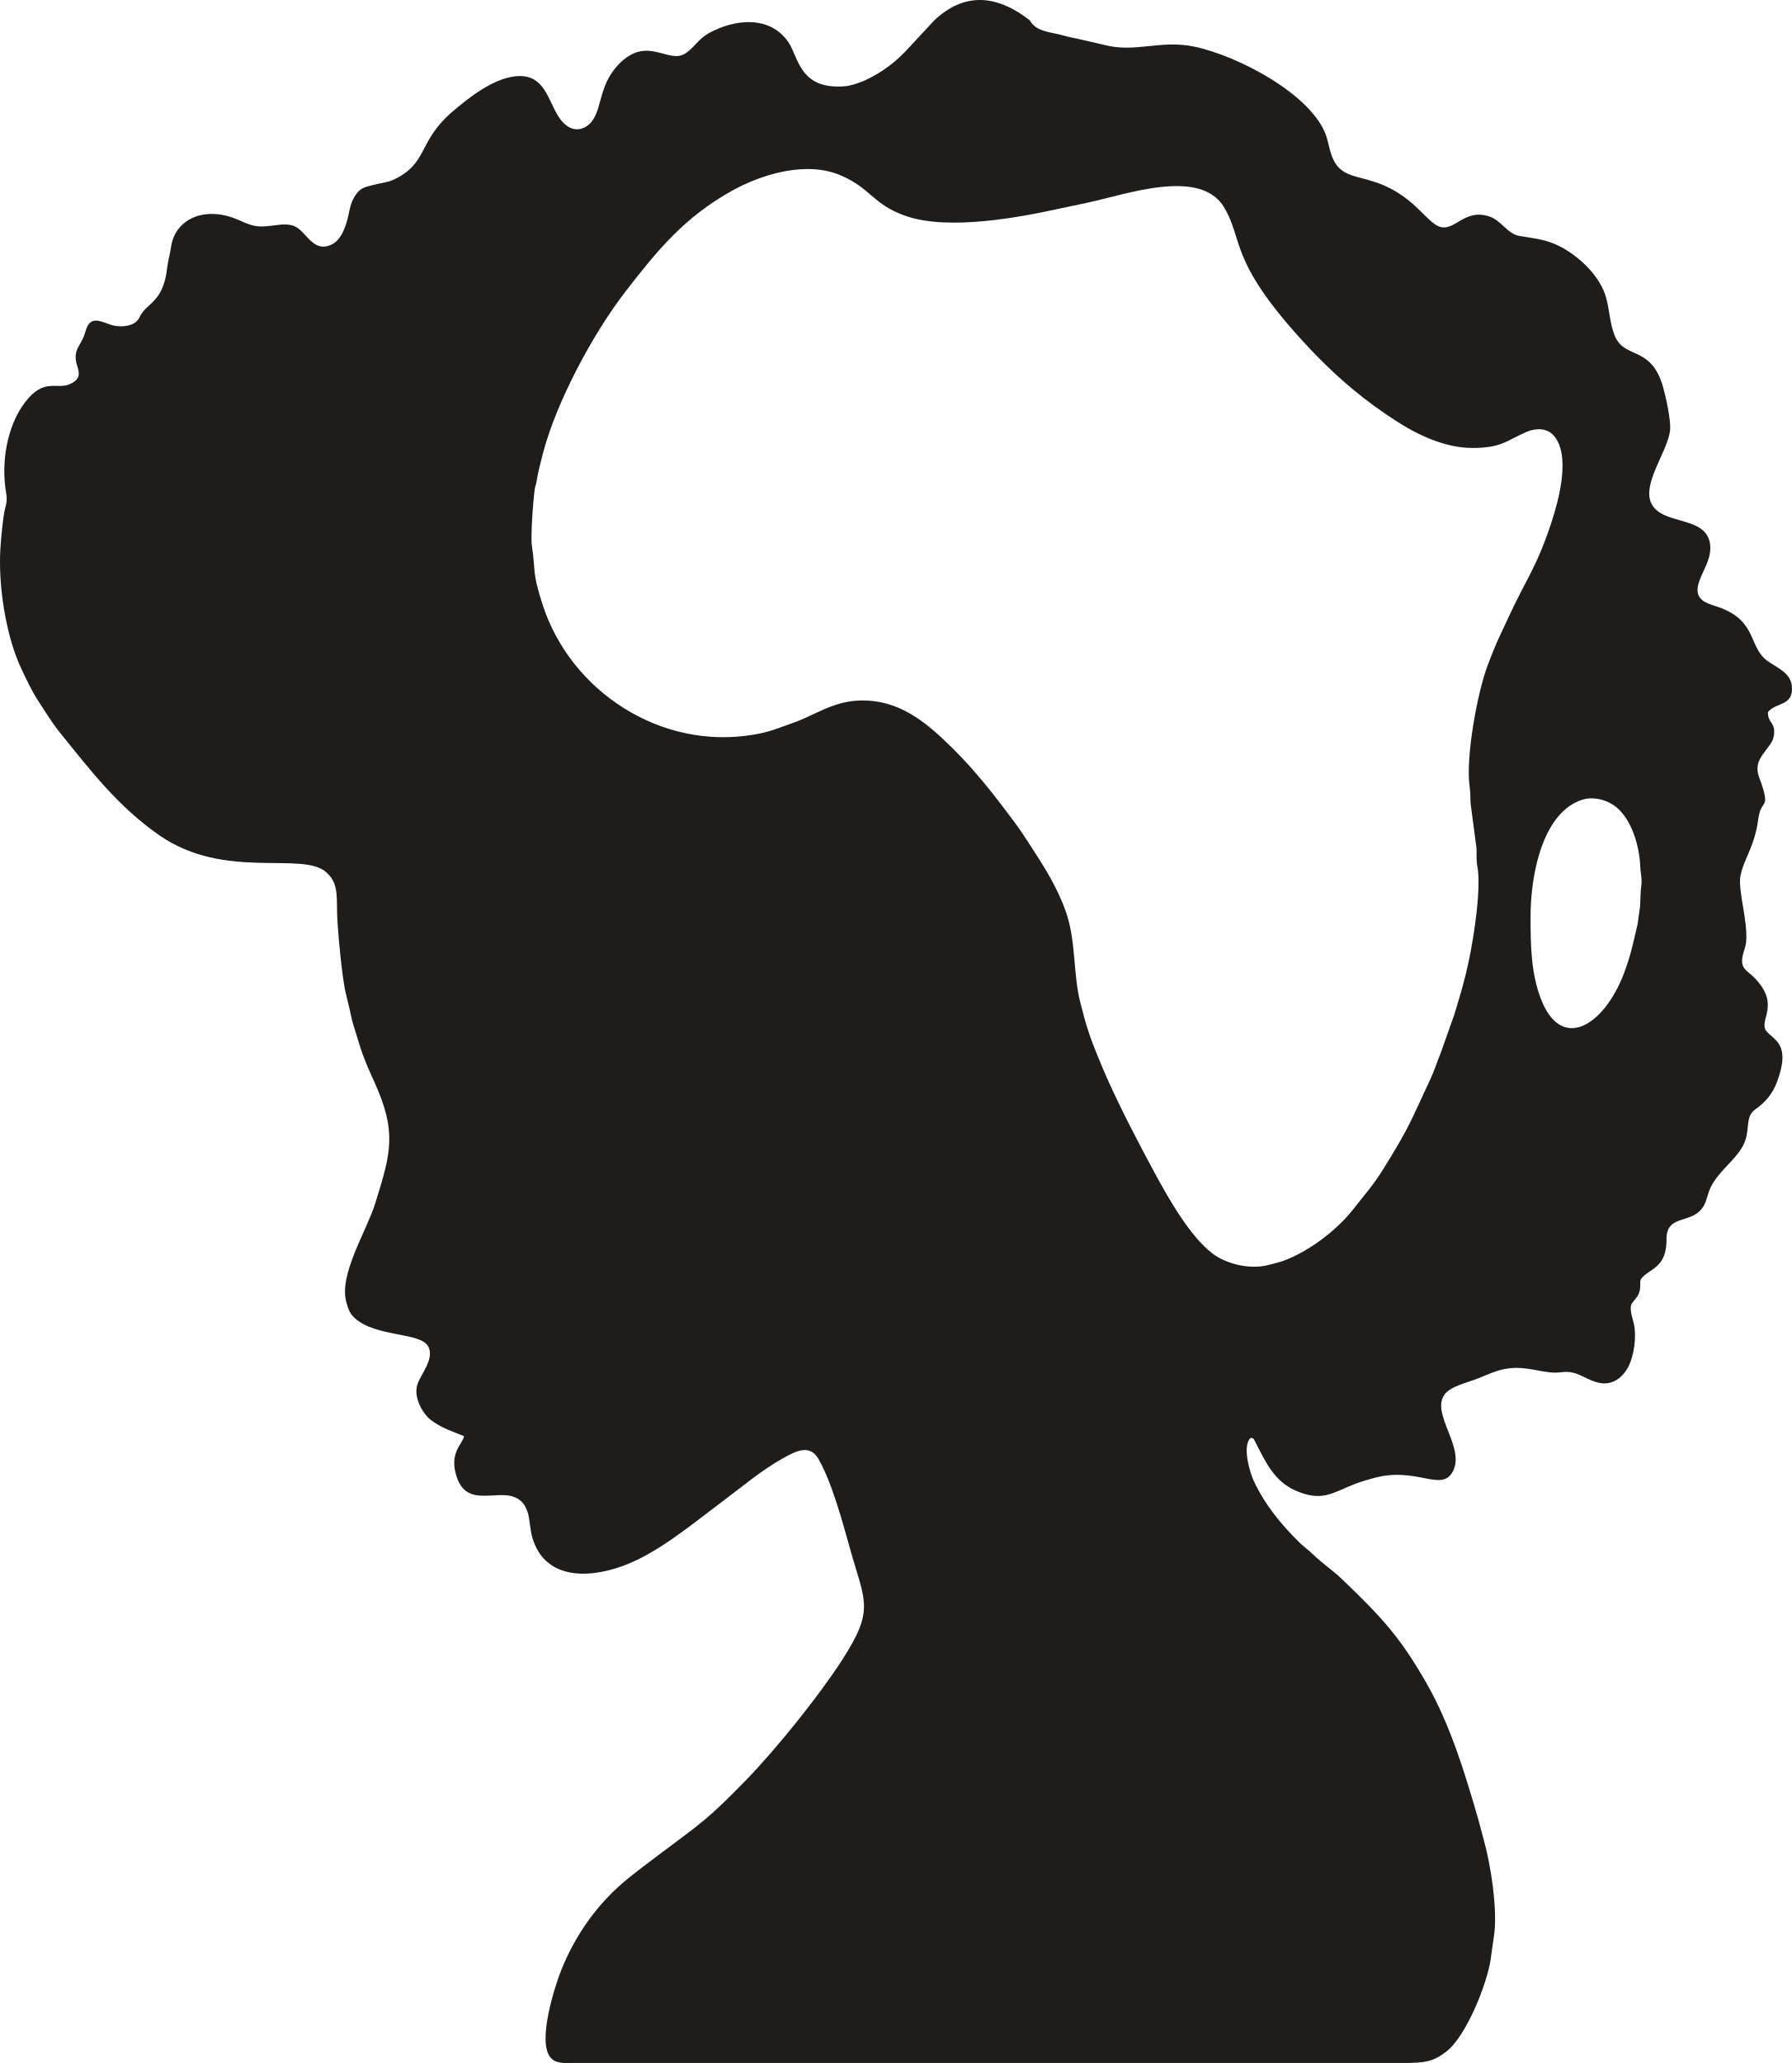
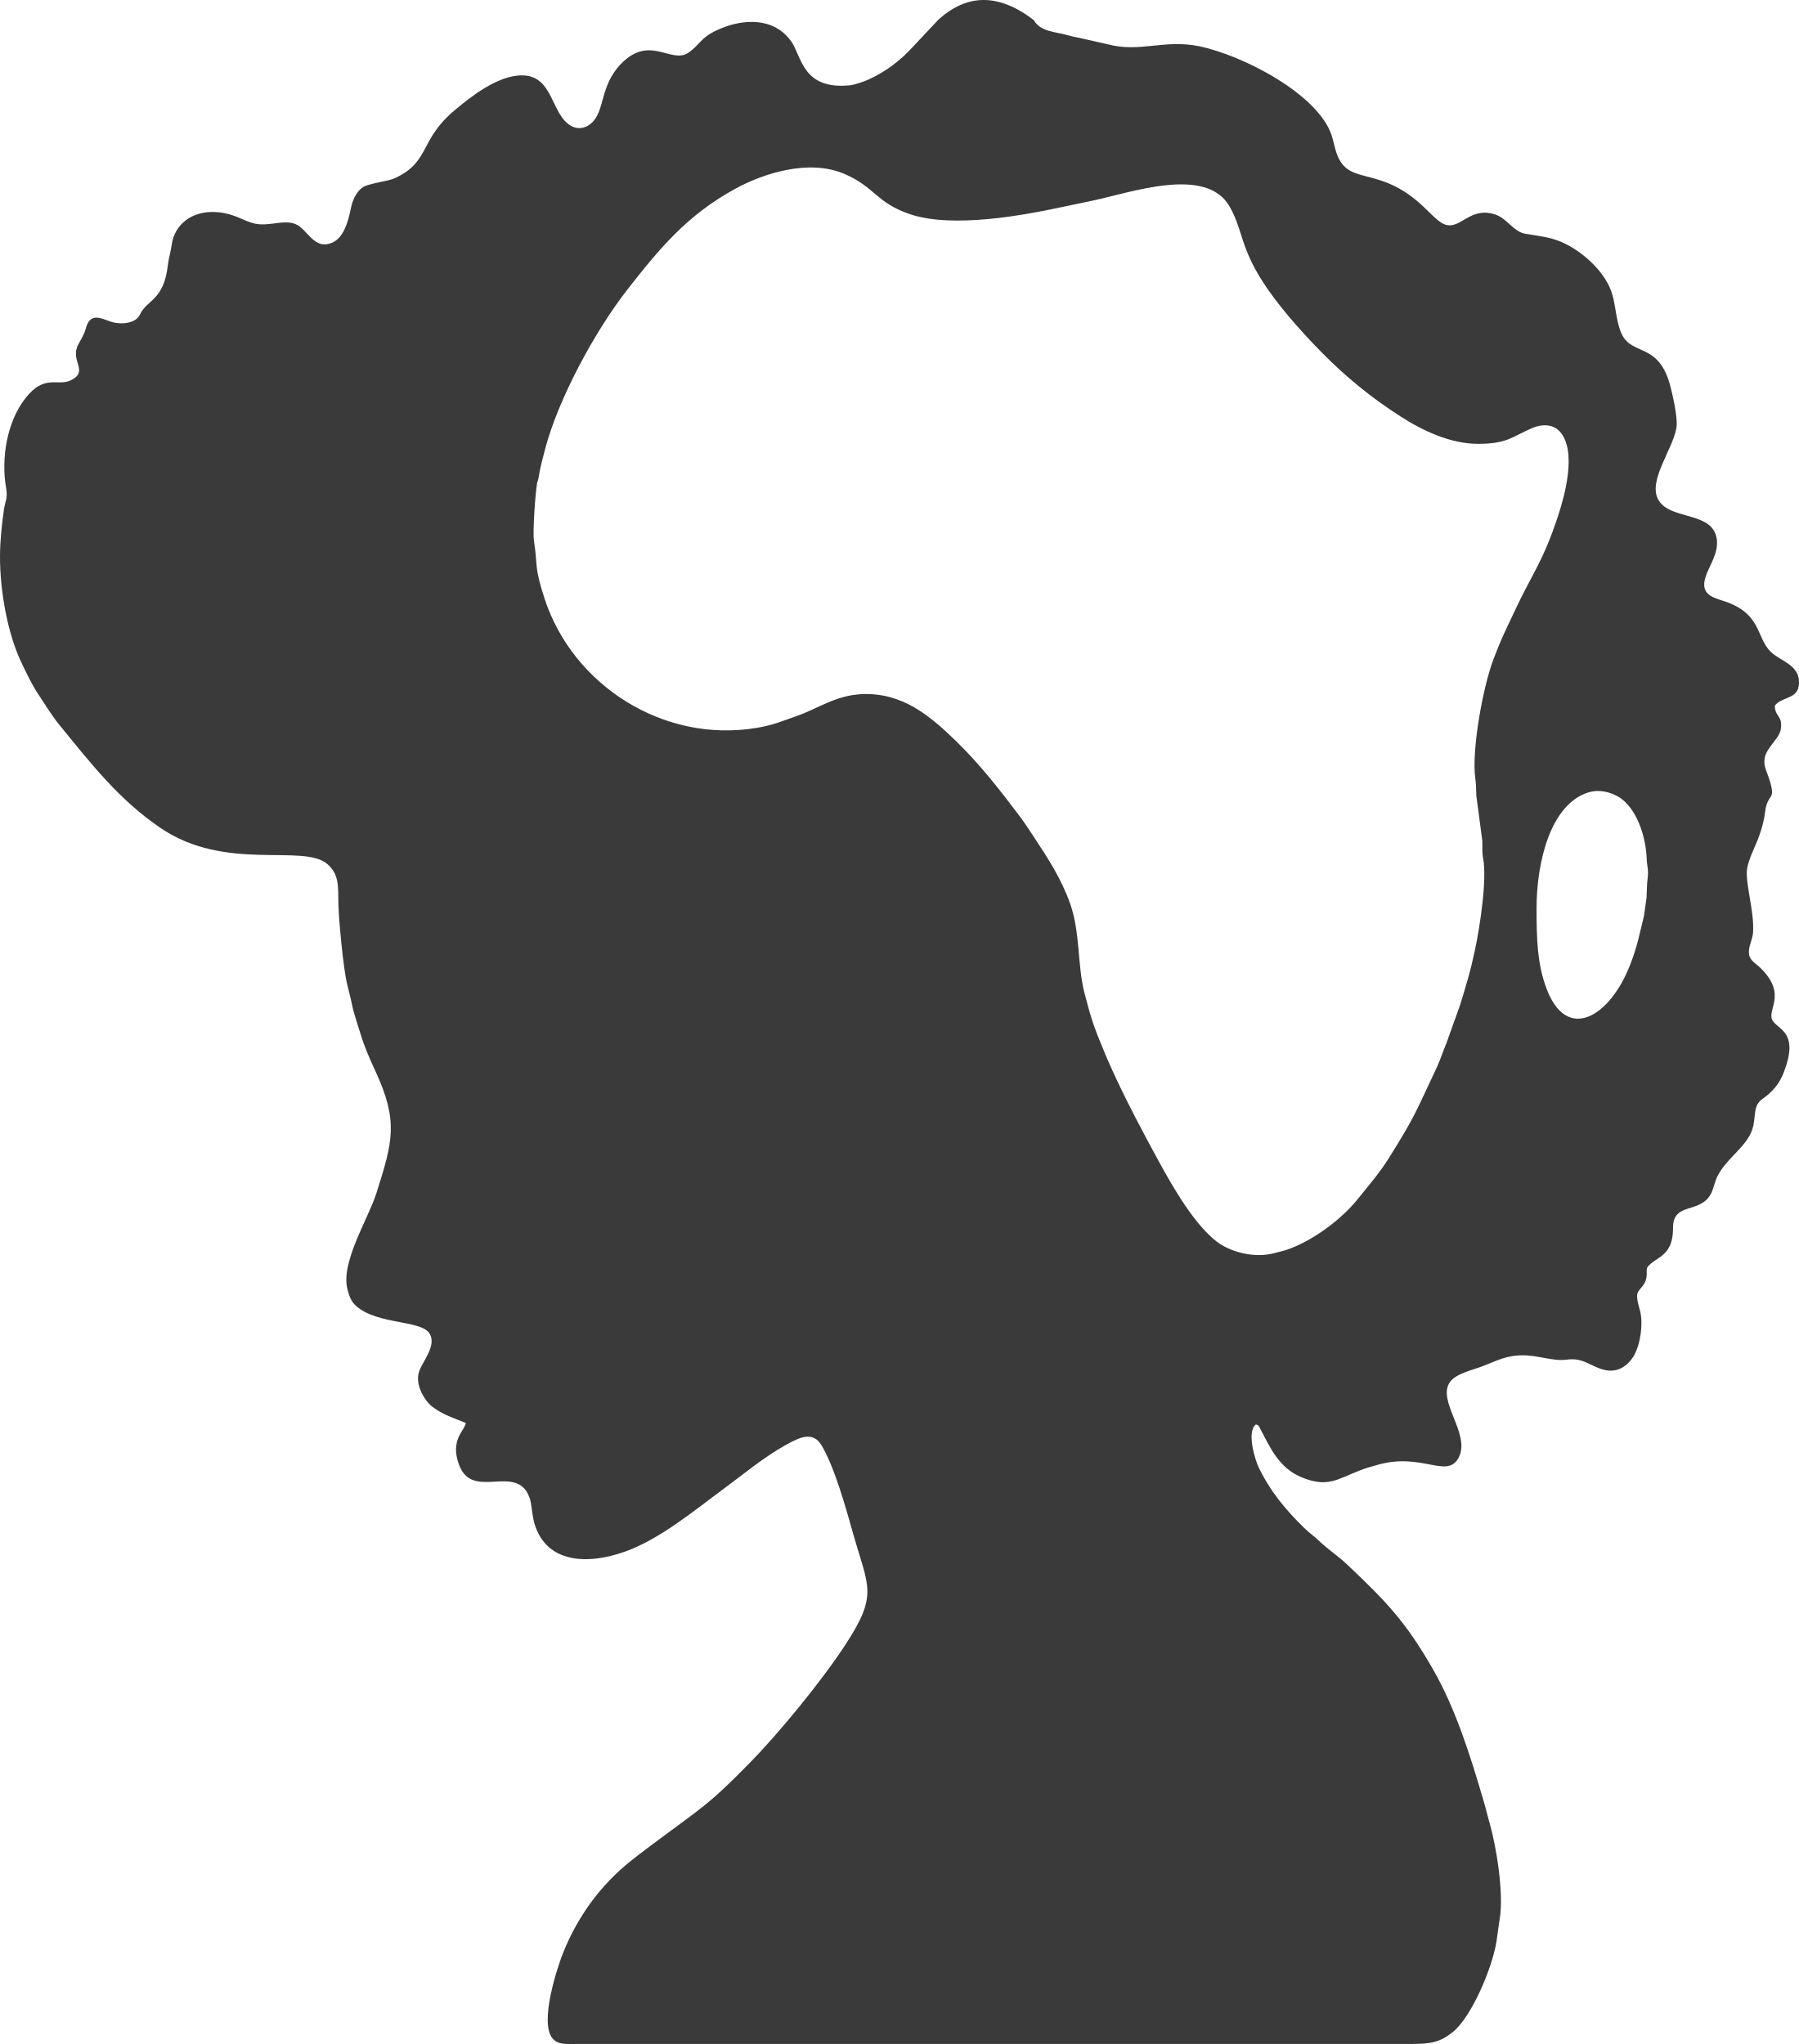
- <svg xmlns="http://www.w3.org/2000/svg" xml:space="preserve" width="150.26mm" height="172.952mm" version="1.1" style="shape-rendering:geometricPrecision; text-rendering:geometricPrecision; image-rendering:optimizeQuality; fill-rule:evenodd; clip-rule:evenodd" viewBox="0 0 12541.12 14435.08">
-   <defs>
-     <style type="text/css">
-    
-     .fil0 {fill:#1E1D1C}
-    
-   </style>
-   </defs>
-   <g id="Camada_x0020_1">
-     <path class="fil0" d="M10711.47 6417.25c-0.13,-328.03 96.4,-735.61 359.76,-820.77 88.4,-28.59 185.77,7.23 237.04,48.53 110.49,89.05 165.25,271.51 170.99,419.08 2.12,54.63 14.48,78.52 6.55,139.32 -5.96,45.71 -4.56,86.88 -7.47,135.94l-17.94 128.32c-32.33,132.51 -44.39,210.31 -96.84,347 -139.44,363.33 -438.46,551.43 -581.95,168.69 -65.24,-174.04 -70.09,-355.05 -70.14,-566.11zm-6968.04 -3001.33c3.27,-21.27 7.48,-19.45 11.28,-44.37 10.72,-70.34 27.52,-131.03 44.82,-198.27 91.33,-354.89 348.74,-836.67 574.91,-1129.41 220.71,-285.68 413.76,-524.15 752.03,-711.2 191.74,-106.02 511.06,-213.64 761.95,-103.69 210.67,92.32 219.18,201.49 451.43,282.38 301.43,105 806.69,7.07 1074.78,-51.58 70.23,-15.37 135.55,-28.62 204.62,-43.43 266.48,-57.13 783.23,-244.31 948.61,36.1 135.14,229.15 33.47,367.13 539.86,923.77 146.23,160.75 307.19,316.78 510.51,465.02 53.78,39.21 99.79,69.82 146.55,100.48 153,100.3 347.77,192.59 537.99,192.73 205.76,0.15 237.29,-50.07 378.3,-111.54 69.03,-30.09 144.29,-26.84 189.46,21.41 128.76,137.53 32.8,469.32 -8.78,597.96 -105.1,325.15 -178.96,404.35 -302.07,671.58 -66.9,145.22 -87.64,179.7 -147.84,339.83 -75.63,201.2 -154.21,648.41 -127.48,842.63 5.43,39.52 6.23,77.08 7.2,122.89l41.73 317.22c1.64,40.2 -2.31,82.83 5.08,120.48 29.62,150.81 -21.22,486.45 -57.5,658.39 -34.4,163.04 -57.84,232.73 -103.02,384.15l-95.63 269.95c-25.89,61.75 -41.67,116.71 -67.96,172.95 -145.98,312.29 -147.04,337.5 -334.36,639.28 -70.44,113.49 -135.57,184.88 -209.28,279.61 -111.28,143.01 -311.04,297.47 -493.72,362.5 -28.71,10.22 -60.54,16.96 -93.87,26.07 -143.65,39.26 -310.4,-11.92 -397.57,-78.68 -159.72,-122.33 -309,-387.64 -406.38,-567.66 -112.18,-207.4 -230.47,-434.7 -326.84,-648.69 -27.1,-60.18 -49.44,-114.68 -73.55,-173.85 -60.79,-149.24 -78.86,-213.22 -118.72,-368.15 -49.84,-193.73 -29.09,-428.42 -99.14,-629.18 -63.23,-181.21 -156.12,-322.9 -257.12,-478.69 -31.72,-48.93 -65.54,-100.42 -97.16,-143.06 -131.85,-177.78 -276.02,-365.2 -444.24,-530.49 -181.6,-178.44 -370.65,-339.25 -648.97,-329.62 -185.66,6.43 -315.93,105.19 -461.11,155.52 -101.77,35.29 -155.36,62.41 -276.53,83.02 -655.03,111.41 -1282.7,-305.79 -1477.95,-908.28 -76.35,-235.6 -47.32,-227.43 -75.31,-412.12 -9.82,-64.76 8.56,-323.48 20.95,-403.98zm3463.4 -3273.74c-241.92,-188.44 -464.86,-190.7 -668.1,0l-174.81 188.23c-88.76,99.05 -187.02,173.87 -306.89,230.18 -29.23,13.74 -97.68,38.43 -135.08,42.07 -328.59,31.98 -332.65,-204.34 -405.7,-309.36 -122.25,-175.76 -343.53,-162.93 -519.24,-79.87 -116.16,54.92 -117.61,101.79 -196.47,157.75 -121.45,86.17 -270.08,-133.77 -474.68,83.13 -146.08,154.87 -106.9,331.45 -204.48,416.76 -36.38,31.8 -85.07,45.13 -131.99,22.2 -151.29,-73.91 -125.76,-360.18 -350.05,-361.09 -173.69,-0.7 -367.59,159.86 -467.78,244.55 -251.21,212.35 -170.89,364.35 -416.43,480.32 -42.4,20.03 -92.59,23.37 -140.33,36.34 -55.46,15.07 -85.58,17.95 -117.97,59.87 -27.57,35.68 -42.86,76.02 -52.56,125.24 -19.56,99.3 -52.2,199.79 -125.87,233.97 -112.08,52 -161.64,-59.48 -228.71,-112.36 -84.16,-66.37 -202.63,4.02 -314.19,-21.17 -81.75,-18.47 -140.54,-73.07 -270.29,-81.36 -157.11,-10.02 -288.46,78.7 -308.67,233.53 -5.32,40.85 -21.48,97.5 -26.62,143 -28.24,249.6 -146.47,241.58 -193.94,346.55 -30.91,68.36 -140.81,73.4 -206.94,49.74 -71.04,-25.41 -138.75,-60.59 -168.69,41.87 -18.38,62.9 -28.66,70.08 -55.07,121.13 -60.11,116.19 77.95,187.07 -50.87,251.87 -93.52,47.04 -182.68,-48.1 -318.07,128.09 -129.28,168.25 -169.86,426.79 -133.52,634.82 12.69,72.65 -7.48,90.95 -16.43,156.78 -14.21,104.53 -26.22,218.83 -26.38,324.81 -0.4,250.31 55.07,547.22 146.2,742.54 37.89,81.21 76.07,163.42 124.43,236.61 43.56,65.94 91.17,145.49 143.45,210.39 220.97,274.28 413,525.57 701.95,725.94 459.05,318.34 1001.25,106.85 1168.52,259.03 78.55,71.45 72.77,148.69 74.67,284.75 1.25,89.4 33.14,455.49 62.45,568.23 6.43,24.74 10.64,45.65 15.99,65.79 12.95,48.73 19.42,96.76 34.61,145.84 12.97,41.92 28.46,90.77 40.76,132.1 27.92,93.85 62.69,172.72 102.74,260.48 162.7,356.54 123.42,498.03 8.33,864.33 -58.54,186.34 -252.64,491.67 -201.08,682.63 13.9,51.48 25.27,84.41 61.73,116.44 153.34,134.71 462.18,94.35 513.73,199.41 40.99,83.55 -49.94,187.51 -75.11,256.59 -35.56,97.57 38.92,212.96 89.13,252.55 72.39,57.06 153,81.91 235.17,116.02 -9.14,54.88 -111.21,118.13 -48.6,292.56 87.27,243.14 352.17,22.78 469.18,186.66 8.82,12.34 24.66,50.32 27.48,61.96 12.78,52.73 14.17,113.33 29.2,165.87 82.39,288.01 375.25,294.23 631.6,201.5 244.05,-88.28 479.68,-288.06 687.79,-443.31 142.96,-106.64 281.3,-225.03 436.59,-311.77 91.64,-51.18 186.21,-99.22 246.63,4.92 92.81,159.94 168.43,440.03 220.55,625.94 106.83,381.06 175.11,426.7 -58.67,787.76 -161.19,248.93 -457.76,617.23 -666.07,831.6 -268.89,276.74 -311.55,299.22 -605.18,519.55 -77.27,57.98 -139.13,104.09 -215.37,165.21 -216.39,173.48 -373.96,395.29 -475.56,648.68 -40.08,99.96 -172.67,502.86 -72.58,612.31 38.48,42.07 89.23,35.76 158.86,35.97 61.23,0.19 122.49,-0.15 183.74,-0.02 124.8,0.27 249.71,0.13 374.52,-0.02l4508.44 -0.08c249.67,-0.4 499.38,0.39 749.05,0.01 143.64,-0.22 203.63,-9.11 296.24,-82.46 134.24,-106.32 279.68,-462.33 306.78,-641.87 7.55,-49.94 13.35,-104.03 22.5,-159.67 29.98,-182.2 -25.02,-516.65 -69.84,-673.16 -16.18,-56.52 -24.71,-97.22 -40.2,-150.69 -93.4,-322.57 -195.25,-657.6 -359.7,-946.12 -186.66,-327.49 -316.75,-465.99 -591.89,-729.96 -70.8,-67.94 -129.27,-102.58 -202.07,-172.66 -35.35,-34.03 -62.58,-51.25 -97.85,-85.97 -131.21,-129.19 -238.7,-260.95 -318.85,-429.5 -24.76,-52.06 -86.25,-250.6 -19.24,-303.3 20.26,8.45 15.62,3.11 27.63,26.07 71.97,137.6 130.81,279.39 288.75,346.45 179.27,76.11 248.4,16.7 402.43,-45.25 45.12,-18.14 84.63,-28.65 127.75,-41.27 310.71,-90.92 484.33,101.27 565.52,-49.19 90.5,-167.71 -156.71,-403.77 -57.46,-538.69 42.74,-58.11 156.53,-81.88 233.36,-112.22 92.72,-36.62 159.85,-74.01 270.52,-73.91 114.99,0.11 212.46,43.71 307.2,30.71 117.59,-16.14 159.92,44.54 258.58,71.02 108.27,29.06 182.37,-42.28 217.55,-111.92 36.51,-72.25 59.23,-204.79 36.69,-301.95 -7.24,-31.2 -35.52,-107.07 -12.3,-140.1 25.36,-36.1 54.73,-54.36 57.91,-115.42 1.71,-32.72 -5.81,-44.8 14.8,-66.42 61.51,-64.5 169.81,-71.19 168.86,-266 -0.89,-185.39 188.49,-96.01 264.16,-240.67 19.23,-36.77 25.26,-83.87 45.97,-124.94 57.28,-113.54 165.26,-181.51 222.9,-284.84 59.5,-106.68 9.92,-202.65 87.78,-257.98 70.8,-50.33 119.67,-106.26 151.14,-189.2 104.35,-274.99 -25.99,-296.53 -73.75,-360.08 -57.31,-76.24 109.62,-184.34 -92.3,-381.24 -29.43,-28.7 -72.01,-49.44 -76.51,-96.73 -5.07,-53.34 24.9,-98.52 28.34,-148.26 10.88,-157 -60.86,-362.4 -39.49,-463 9.32,-43.93 25.57,-84.66 43.45,-125.43 35.59,-81.13 67.85,-165.05 80.35,-266.19 18.08,-146.25 84.82,-63.24 21.84,-250.7 -14.8,-44.04 -38.32,-84.72 -21.31,-143.87 9.88,-34.34 41.69,-73.81 64.41,-104.36 26.83,-36.09 50.01,-65.37 46.31,-124.15 -3.47,-55.33 -44.89,-60.15 -43.43,-126.91 55.43,-71.14 181.56,-38.15 167.1,-183.94 -9.33,-94.1 -109.71,-128.74 -173.43,-176.3 -127.19,-94.92 -71.07,-270.33 -319.47,-367.05 -84.32,-32.83 -200.83,-42.53 -157.69,-180.46 24.34,-77.81 90.96,-165.06 78.86,-264.89 -24.45,-201.72 -321.05,-133.8 -405.98,-277.55 -81.46,-137.86 109.29,-370.04 125.63,-521.48 7.46,-69.15 -30.4,-236.43 -47.4,-297.8 -81.36,-293.72 -262.9,-201.35 -334.31,-352.06 -38.97,-82.24 -40.95,-190.33 -66.03,-279.53 -42.52,-151.22 -189.97,-290.23 -326.55,-359.31 -93.72,-47.41 -169.9,-52.82 -278.77,-71.07 -84.42,-14.16 -127.98,-107.71 -208.52,-135.54 -196.29,-67.84 -254.85,142.6 -384.99,52.93 -24.13,-16.63 -70.73,-61.45 -88.69,-79.97 -328.23,-338.58 -548.28,-160.98 -634.22,-403.72 -16.68,-47.11 -21.79,-89.72 -36.6,-133.2 -97.92,-287.49 -613.39,-560.61 -923.64,-625.45 -240.39,-50.24 -410.49,46.45 -634.56,-13.19l-145.93 -33.49c-41.75,-10.8 -85.48,-16.68 -135.29,-31.4 -81.18,-24 -189.29,-22.43 -235.56,-106.11z" />
-   </g>
+ <svg xmlns="http://www.w3.org/2000/svg" width="132" height="150" viewBox="0 0 132 150" fill="none">
+   <path fill-rule="evenodd" clip-rule="evenodd" d="M112.743 66.684C112.741 63.275 113.757 59.04 116.529 58.155C117.46 57.858 118.485 58.23 119.024 58.659C120.187 59.585 120.764 61.481 120.824 63.014C120.846 63.582 120.977 63.83 120.893 64.462C120.83 64.937 120.845 65.365 120.814 65.874L120.626 67.208C120.285 68.585 120.158 69.393 119.606 70.814C118.139 74.589 114.991 76.544 113.481 72.567C112.794 70.758 112.743 68.877 112.743 66.684ZM39.401 35.496C39.436 35.275 39.48 35.294 39.52 35.035C39.633 34.304 39.809 33.673 39.992 32.975C40.953 29.287 43.662 24.28 46.043 21.239C48.366 18.27 50.398 15.792 53.958 13.848C55.976 12.746 59.337 11.628 61.978 12.771C64.195 13.73 64.285 14.864 66.73 15.705C69.902 16.796 75.22 15.778 78.042 15.169C78.781 15.009 79.469 14.872 80.196 14.718C83.001 14.124 88.44 12.179 90.18 15.093C91.603 17.474 90.533 18.908 95.863 24.692C97.402 26.363 99.096 27.984 101.236 29.524C101.802 29.932 102.286 30.25 102.778 30.569C104.389 31.611 106.439 32.57 108.441 32.571C110.607 32.573 110.939 32.051 112.423 31.412C113.149 31.099 113.942 31.133 114.417 31.635C115.772 33.064 114.762 36.511 114.325 37.848C113.218 41.227 112.441 42.05 111.145 44.827C110.441 46.336 110.223 46.694 109.589 48.358C108.793 50.449 107.966 55.096 108.247 57.114C108.304 57.525 108.313 57.915 108.323 58.391L108.762 61.688C108.78 62.105 108.738 62.548 108.816 62.94C109.128 64.507 108.592 67.994 108.211 69.781C107.848 71.475 107.602 72.2 107.126 73.773L106.12 76.578C105.847 77.22 105.681 77.791 105.404 78.375C103.868 81.62 103.857 81.882 101.885 85.018C101.144 86.198 100.458 86.939 99.682 87.924C98.511 89.41 96.409 91.015 94.486 91.691C94.183 91.797 93.849 91.867 93.498 91.962C91.986 92.37 90.231 91.838 89.313 91.144C87.632 89.873 86.061 87.116 85.036 85.245C83.855 83.09 82.61 80.728 81.596 78.504C81.31 77.879 81.075 77.313 80.822 76.698C80.182 75.147 79.991 74.482 79.572 72.872C79.047 70.859 79.266 68.42 78.528 66.334C77.863 64.451 76.885 62.979 75.822 61.36C75.488 60.852 75.132 60.316 74.799 59.873C73.412 58.026 71.894 56.078 70.124 54.361C68.212 52.507 66.222 50.836 63.293 50.936C61.339 51.002 59.968 52.029 58.44 52.552C57.368 52.919 56.804 53.2 55.529 53.414C48.635 54.572 42.028 50.237 39.973 43.976C39.169 41.528 39.475 41.613 39.18 39.694C39.077 39.021 39.27 36.332 39.401 35.496L39.401 35.496ZM75.855 1.477C73.309 -0.481 70.962 -0.504 68.823 1.477L66.983 3.433C66.049 4.463 65.014 5.24 63.753 5.825C63.445 5.968 62.725 6.225 62.331 6.262C58.873 6.595 58.83 4.139 58.061 3.048C56.774 1.221 54.445 1.355 52.596 2.218C51.373 2.789 51.358 3.276 50.528 3.857C49.249 4.752 47.685 2.467 45.532 4.721C43.994 6.33 44.406 8.165 43.379 9.052C42.996 9.382 42.484 9.521 41.99 9.282C40.398 8.514 40.666 5.54 38.306 5.53C36.477 5.523 34.437 7.191 33.382 8.071C30.738 10.278 31.583 11.857 28.999 13.062C28.553 13.271 28.024 13.305 27.522 13.44C26.938 13.597 26.621 13.627 26.28 14.062C25.99 14.433 25.829 14.852 25.727 15.364C25.521 16.395 25.177 17.44 24.402 17.795C23.222 18.335 22.701 17.177 21.995 16.627C21.109 15.938 19.862 16.669 18.688 16.407C17.827 16.215 17.209 15.648 15.843 15.562C14.189 15.458 12.807 16.38 12.594 17.989C12.538 18.413 12.368 19.002 12.314 19.474C12.017 22.068 10.772 21.985 10.273 23.076C9.947 23.786 8.79 23.838 8.094 23.593C7.347 23.328 6.634 22.963 6.319 24.028C6.125 24.681 6.017 24.756 5.739 25.286C5.107 26.494 6.56 27.23 5.204 27.904C4.219 28.392 3.281 27.404 1.856 29.235C0.495 30.983 0.068 33.669 0.451 35.831C0.584 36.586 0.372 36.776 0.278 37.46C0.128 38.547 0.002 39.734 2.26167e-05 40.836C-0.004 43.437 0.58 46.522 1.539 48.552C1.938 49.395 2.34 50.25 2.849 51.01C3.307 51.696 3.808 52.522 4.358 53.197C6.684 56.047 8.705 58.658 11.747 60.74C16.578 64.048 22.285 61.85 24.046 63.432C24.873 64.174 24.812 64.977 24.832 66.391C24.845 67.32 25.181 71.124 25.489 72.295C25.557 72.552 25.601 72.77 25.657 72.979C25.794 73.485 25.862 73.984 26.022 74.495C26.158 74.93 26.321 75.438 26.451 75.867C26.745 76.842 27.111 77.662 27.532 78.574C29.245 82.279 28.831 83.749 27.62 87.555C27.004 89.492 24.961 92.665 25.503 94.649C25.65 95.184 25.769 95.526 26.153 95.859C27.767 97.259 31.018 96.839 31.56 97.931C31.992 98.799 31.035 99.879 30.77 100.597C30.395 101.611 31.179 102.81 31.708 103.222C32.47 103.815 33.318 104.073 34.183 104.427C34.087 104.998 33.013 105.655 33.672 107.467C34.59 109.994 37.378 107.704 38.61 109.407C38.703 109.535 38.87 109.93 38.899 110.051C39.034 110.599 39.048 111.229 39.206 111.775C40.074 114.767 43.156 114.832 45.854 113.868C48.423 112.951 50.903 110.875 53.094 109.262C54.598 108.154 56.054 106.923 57.689 106.022C58.654 105.49 59.649 104.991 60.285 106.073C61.262 107.735 62.058 110.646 62.606 112.578C63.731 116.537 64.449 117.012 61.989 120.763C60.292 123.35 57.171 127.177 54.978 129.405C52.148 132.281 51.699 132.514 48.608 134.804C47.795 135.406 47.144 135.885 46.341 136.521C44.064 138.323 42.405 140.628 41.336 143.261C40.914 144.3 39.519 148.487 40.572 149.624C40.977 150.061 41.511 149.995 42.244 149.998C42.889 150 43.533 149.996 44.178 149.997C45.492 150 46.806 149.999 48.12 149.997L95.573 149.996C98.201 149.992 100.829 150 103.457 149.997C104.969 149.994 105.601 149.902 106.575 149.14C107.988 148.035 109.519 144.335 109.804 142.47C109.884 141.951 109.945 141.389 110.041 140.811C110.357 138.917 109.778 135.442 109.306 133.816C109.136 133.228 109.046 132.805 108.883 132.25C107.9 128.898 106.828 125.416 105.097 122.418C103.132 119.015 101.763 117.576 98.867 114.833C98.122 114.127 97.507 113.767 96.74 113.039C96.368 112.685 96.082 112.506 95.71 112.145C94.329 110.803 93.198 109.434 92.354 107.682C92.094 107.141 91.447 105.078 92.152 104.531C92.365 104.618 92.316 104.563 92.443 104.802C93.2 106.231 93.819 107.705 95.482 108.402C97.369 109.192 98.096 108.575 99.718 107.931C100.192 107.743 100.608 107.634 101.062 107.503C104.333 106.558 106.16 108.555 107.015 106.991C107.967 105.249 105.365 102.796 106.41 101.394C106.86 100.79 108.057 100.543 108.866 100.228C109.842 99.847 110.548 99.459 111.713 99.46C112.924 99.461 113.95 99.914 114.947 99.779C116.184 99.611 116.63 100.241 117.668 100.517C118.808 100.819 119.588 100.077 119.958 99.354C120.342 98.603 120.582 97.226 120.344 96.216C120.268 95.892 119.971 95.103 120.215 94.76C120.482 94.385 120.791 94.195 120.824 93.561C120.842 93.221 120.763 93.095 120.98 92.871C121.628 92.2 122.768 92.131 122.758 90.106C122.748 88.18 124.741 89.109 125.538 87.606C125.74 87.224 125.804 86.734 126.022 86.307C126.625 85.127 127.761 84.421 128.368 83.347C128.994 82.239 128.472 81.242 129.292 80.667C130.037 80.144 130.551 79.562 130.883 78.701C131.981 75.843 130.609 75.619 130.106 74.959C129.503 74.167 131.26 73.043 129.135 70.997C128.825 70.699 128.377 70.484 128.33 69.992C128.276 69.438 128.592 68.968 128.628 68.451C128.742 66.82 127.987 64.686 128.212 63.64C128.31 63.184 128.481 62.761 128.67 62.337C129.044 61.494 129.384 60.622 129.515 59.571C129.706 58.051 130.408 58.914 129.745 56.966C129.589 56.508 129.342 56.085 129.521 55.471C129.625 55.114 129.96 54.704 130.199 54.386C130.481 54.011 130.725 53.707 130.686 53.096C130.65 52.521 130.214 52.471 130.229 51.777C130.813 51.038 132.14 51.381 131.988 49.866C131.89 48.888 130.833 48.528 130.163 48.034C128.824 47.048 129.414 45.225 126.8 44.22C125.912 43.879 124.686 43.778 125.14 42.345C125.396 41.536 126.098 40.63 125.97 39.592C125.713 37.496 122.591 38.202 121.697 36.708C120.84 35.275 122.847 32.863 123.019 31.289C123.098 30.57 122.699 28.832 122.521 28.195C121.664 25.142 119.753 26.102 119.002 24.536C118.592 23.682 118.571 22.558 118.307 21.631C117.859 20.06 116.307 18.616 114.87 17.898C113.883 17.405 113.081 17.349 111.935 17.159C111.047 17.012 110.588 16.04 109.741 15.751C107.675 15.046 107.058 17.233 105.689 16.301C105.435 16.128 104.944 15.662 104.755 15.47C101.3 11.951 98.984 13.797 98.08 11.275C97.904 10.785 97.85 10.342 97.694 9.89C96.664 6.903 91.238 4.065 87.973 3.391C85.442 2.869 83.652 3.874 81.294 3.254L79.758 2.906C79.318 2.794 78.858 2.733 78.334 2.58C77.479 2.33 76.341 2.347 75.854 1.477L75.855 1.477Z" fill="#3A3A3A" />
</svg>
